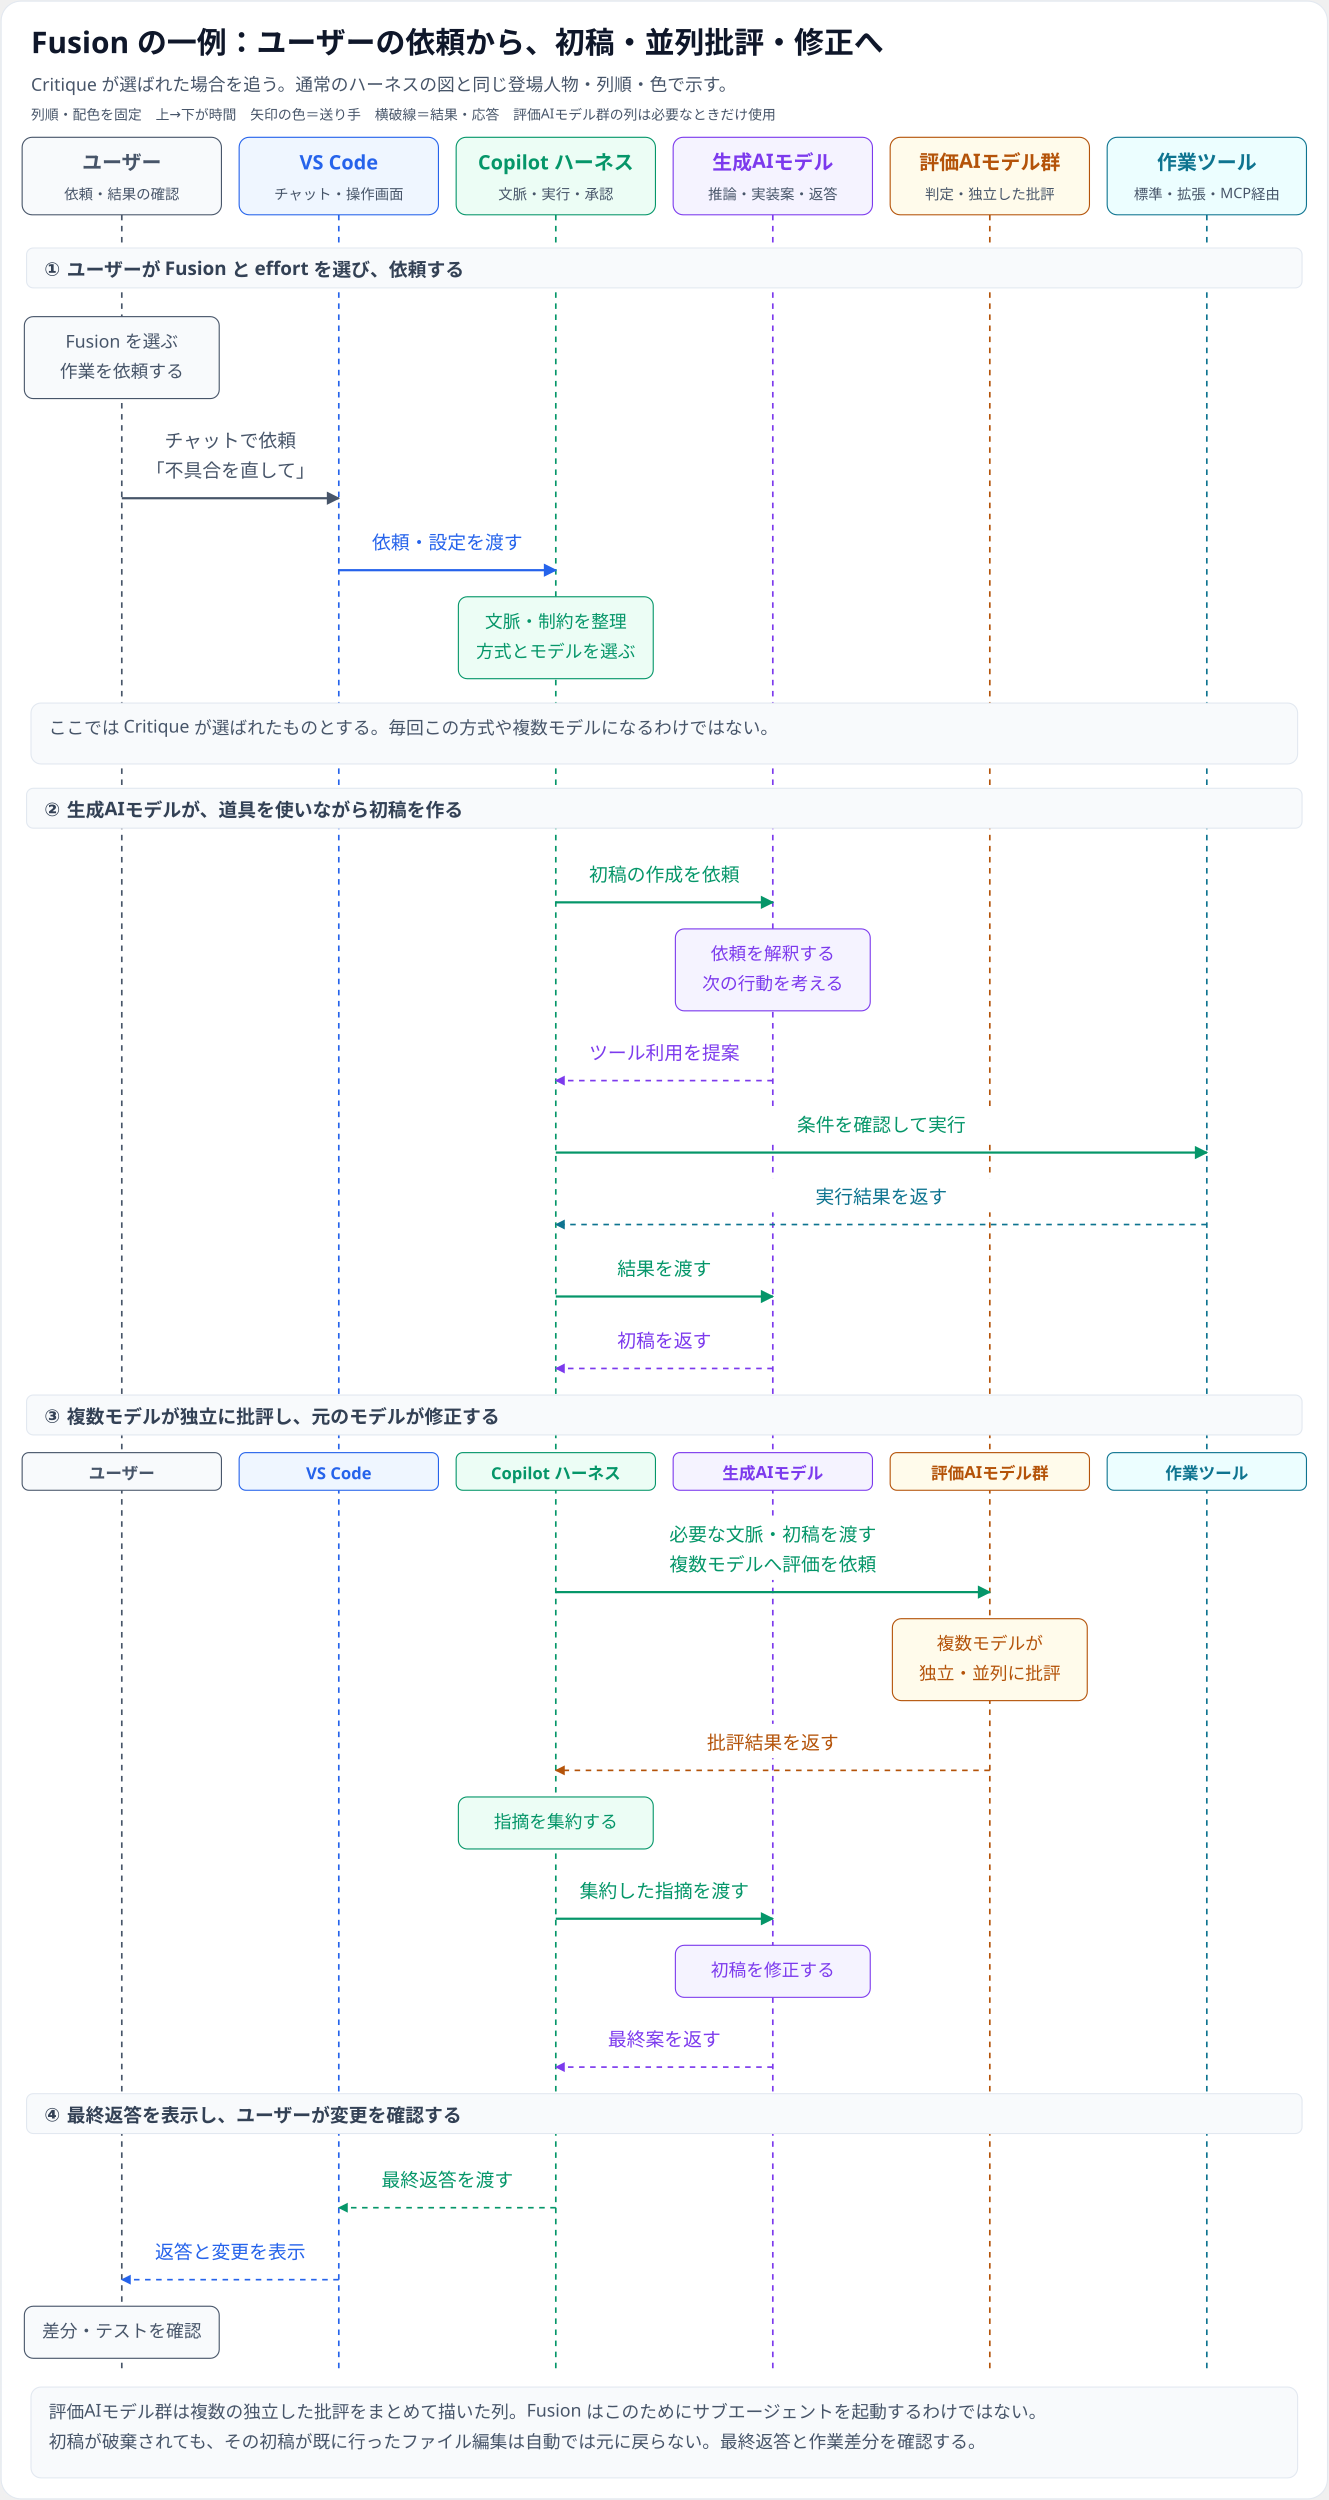
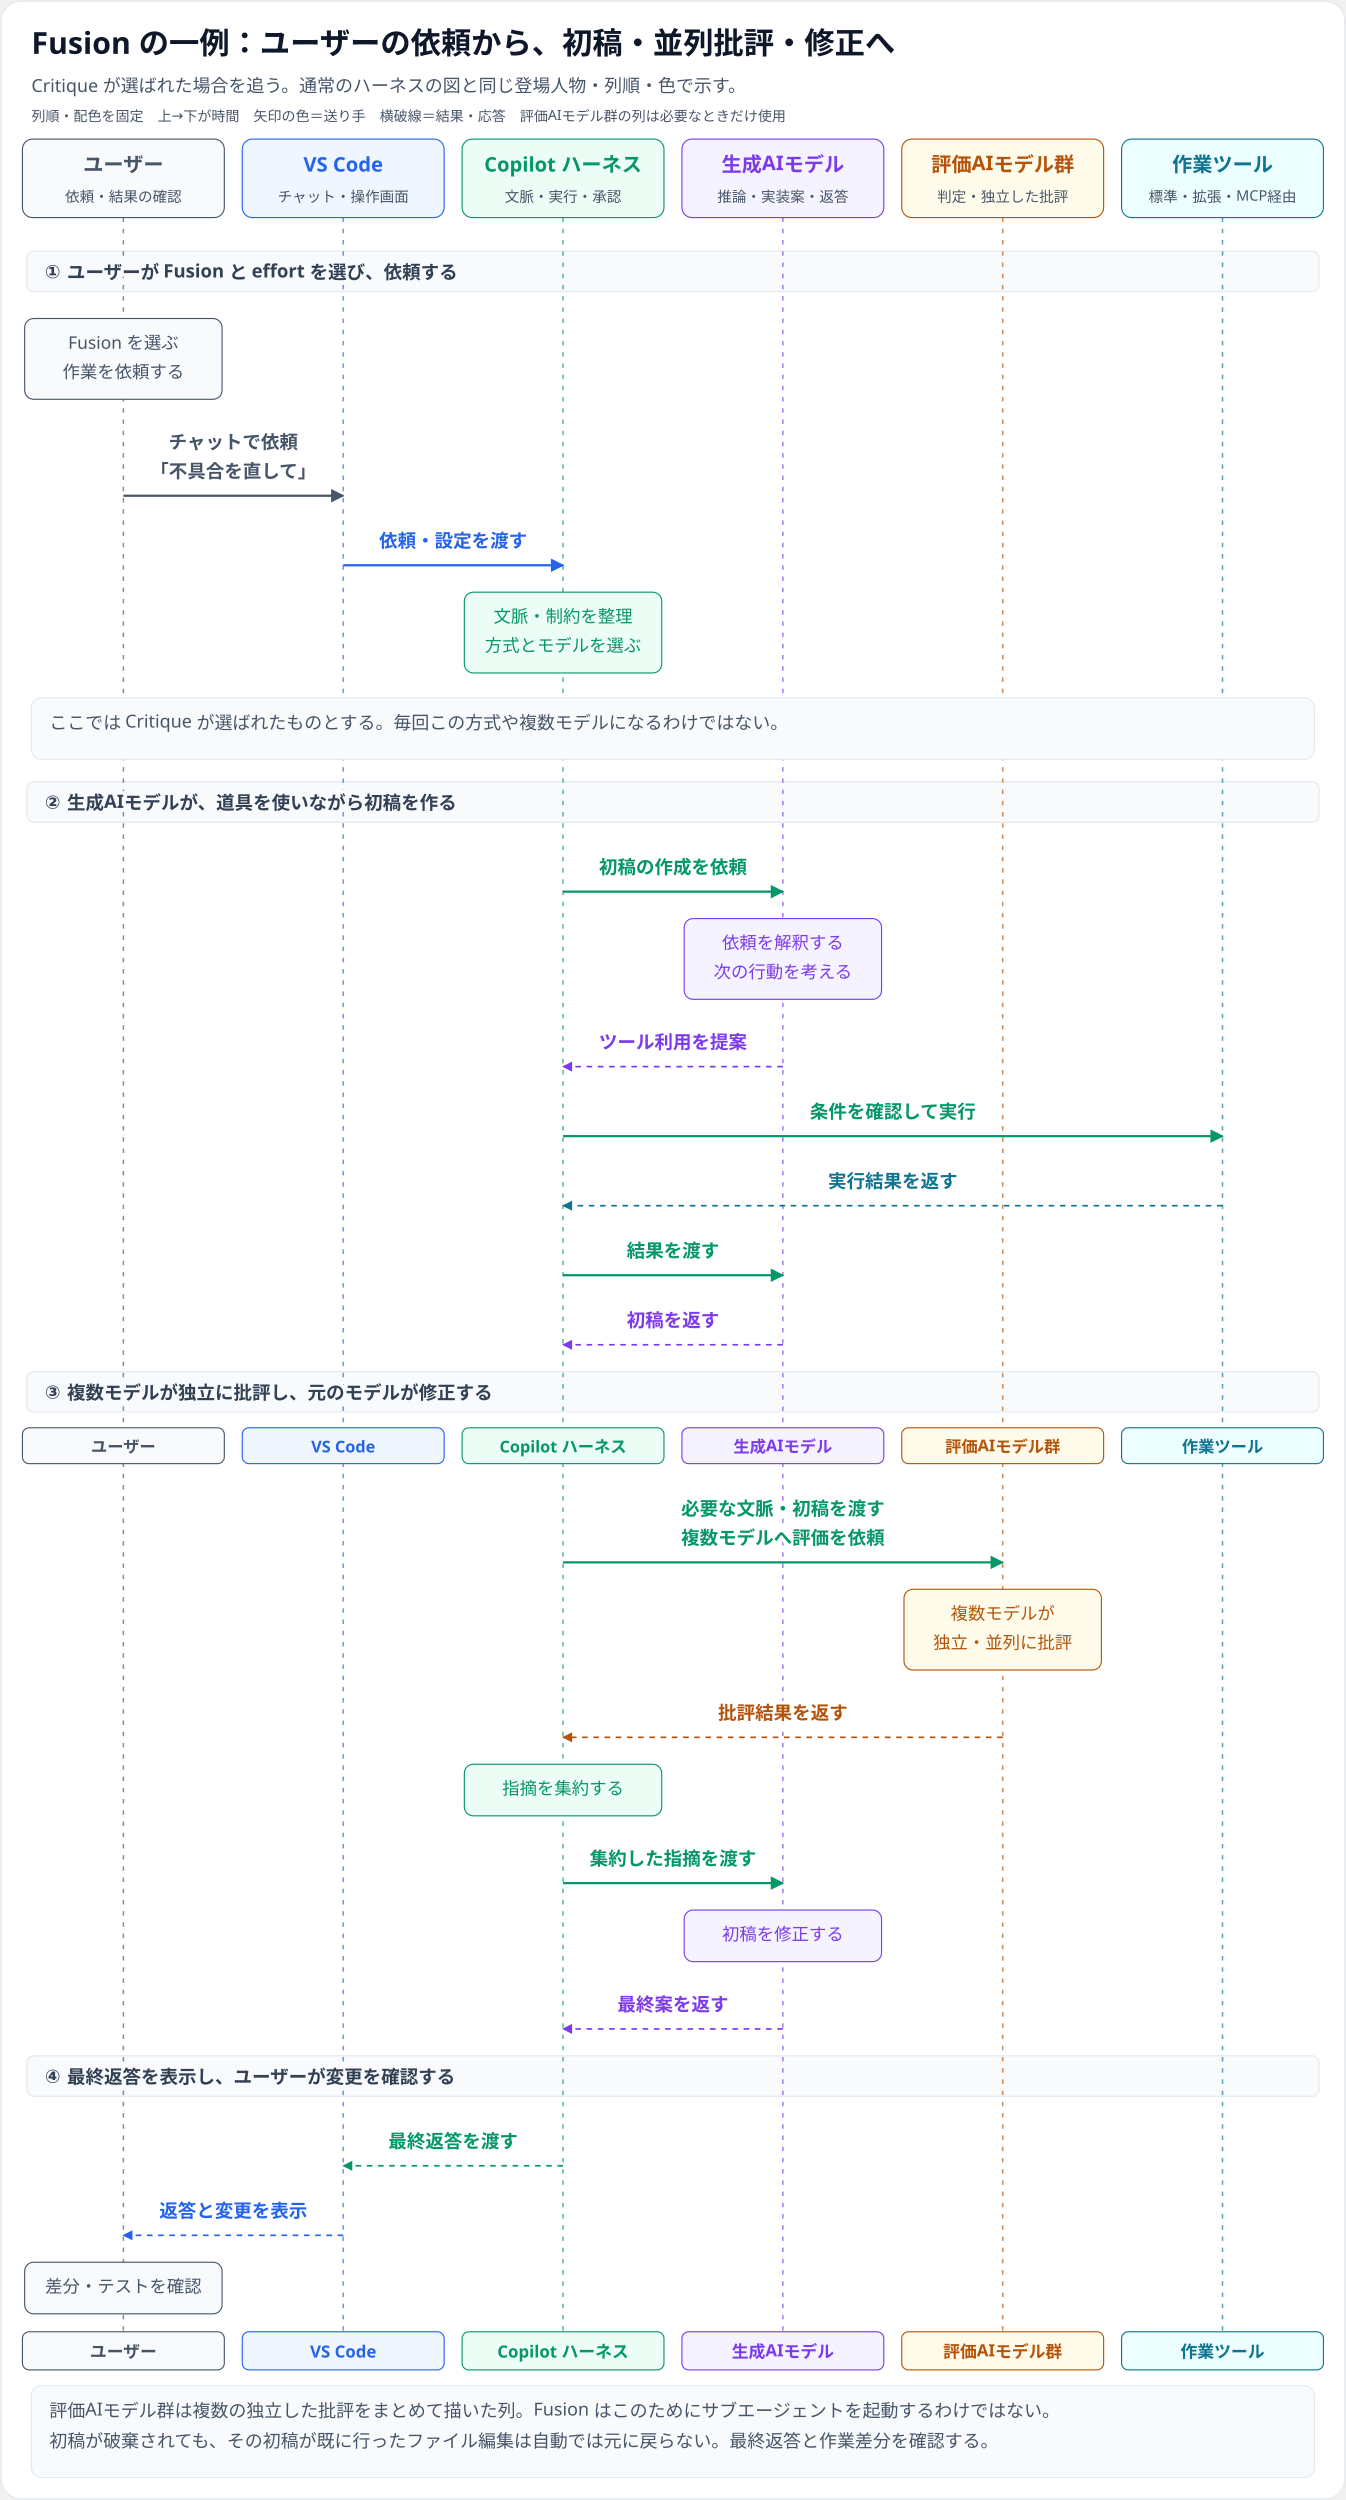
- <svg xmlns="http://www.w3.org/2000/svg" viewBox="0 0 1200 2258" role="img" aria-labelledby="title desc" font-family="'Noto Sans JP', 'Yu Gothic UI', Meiryo, sans-serif">
+ <svg xmlns="http://www.w3.org/2000/svg" viewBox="0 0 1200 2229" role="img" aria-labelledby="title desc" font-family="'Noto Sans JP', 'Yu Gothic UI', Meiryo, sans-serif">
  <defs>
    <marker id="arrow-user" viewBox="0 0 10 10" refX="9" refY="5" markerWidth="6" markerHeight="6" orient="auto">
      <path d="M0 0 L10 5 L0 10 Z" fill="#475569" />
    </marker>
    <marker id="arrow-ui" viewBox="0 0 10 10" refX="9" refY="5" markerWidth="6" markerHeight="6" orient="auto">
      <path d="M0 0 L10 5 L0 10 Z" fill="#2563eb" />
    </marker>
    <marker id="arrow-harness" viewBox="0 0 10 10" refX="9" refY="5" markerWidth="6" markerHeight="6" orient="auto">
      <path d="M0 0 L10 5 L0 10 Z" fill="#059669" />
    </marker>
    <marker id="arrow-model" viewBox="0 0 10 10" refX="9" refY="5" markerWidth="6" markerHeight="6" orient="auto">
      <path d="M0 0 L10 5 L0 10 Z" fill="#7c3aed" />
    </marker>
    <marker id="arrow-review" viewBox="0 0 10 10" refX="9" refY="5" markerWidth="6" markerHeight="6" orient="auto">
      <path d="M0 0 L10 5 L0 10 Z" fill="#b45309" />
    </marker>
    <marker id="arrow-tool" viewBox="0 0 10 10" refX="9" refY="5" markerWidth="6" markerHeight="6" orient="auto">
      <path d="M0 0 L10 5 L0 10 Z" fill="#0e7490" />
    </marker>
    <marker id="arrow-process" viewBox="0 0 10 10" refX="9" refY="5" markerWidth="6" markerHeight="6" orient="auto">
      <path d="M0 0 L10 5 L0 10 Z" fill="#64748b" />
    </marker>
    <marker id="arrow-sdk" viewBox="0 0 10 10" refX="9" refY="5" markerWidth="6" markerHeight="6" orient="auto">
      <path d="M0 0 L10 5 L0 10 Z" fill="#6366f1" />
    </marker>
  </defs>
-   <rect x="1" y="1" width="1198" height="2256" rx="18" fill="#fff" stroke="#e2e8f0" />
+   <rect x="1" y="1" width="1198" height="2227" rx="18" fill="#fff" stroke="#e2e8f0" />
  <text x="28" y="48" font-size="27" font-weight="700" fill="#0f172a" text-anchor="start">Fusion の一例：ユーザーの依頼から、初稿・並列批評・修正へ</text>
  <text x="28" y="82" font-size="16" font-weight="400" fill="#475569" text-anchor="start">Critique が選ばれた場合を追う。通常のハーネスの図と同じ登場人物・列順・色で示す。</text>
  <text x="28" y="108" font-size="12.5" font-weight="400" fill="#475569" text-anchor="start">列順・配色を固定　上→下が時間　矢印の色＝送り手　横破線＝結果・応答　評価AIモデル群の列は必要なときだけ使用</text>
+   <rect x="24" y="224" width="1152" height="36" rx="6" fill="#f8fafc" stroke="#e2e8f0" />
+   <rect x="24" y="697" width="1152" height="36" rx="6" fill="#f8fafc" stroke="#e2e8f0" />
+   <rect x="24" y="1223" width="1152" height="36" rx="6" fill="#f8fafc" stroke="#e2e8f0" />
+   <rect x="24" y="1833" width="1152" height="36" rx="6" fill="#f8fafc" stroke="#e2e8f0" />
  <g data-participant="user">
-     <line x1="110" y1="194" x2="110" y2="2144" stroke="#475569" stroke-width="1.5" stroke-dasharray="5 5" />
+     <line x1="110" y1="194" x2="110" y2="2079" stroke="#475569" stroke-width="1.4" stroke-dasharray="4 6" opacity="0.65" />
    <rect x="20" y="124" width="180" height="70" rx="9" fill="#f8fafc" stroke="#475569" />
    <text x="110" y="153" font-size="18" font-weight="700" fill="#475569" text-anchor="middle">ユーザー</text>
    <text x="110" y="180" font-size="13" font-weight="400" fill="#475569" text-anchor="middle">依頼・結果の確認</text>
  </g>
  <g data-participant="ui">
-     <line x1="306" y1="194" x2="306" y2="2144" stroke="#2563eb" stroke-width="1.5" stroke-dasharray="5 5" />
+     <line x1="306" y1="194" x2="306" y2="2079" stroke="#2563eb" stroke-width="1.4" stroke-dasharray="4 6" opacity="0.65" />
    <rect x="216" y="124" width="180" height="70" rx="9" fill="#eff6ff" stroke="#2563eb" />
    <text x="306" y="153" font-size="18" font-weight="700" fill="#2563eb" text-anchor="middle">VS Code</text>
    <text x="306" y="180" font-size="13" font-weight="400" fill="#475569" text-anchor="middle">チャット・操作画面</text>
  </g>
  <g data-participant="harness">
-     <line x1="502" y1="194" x2="502" y2="2144" stroke="#059669" stroke-width="1.5" stroke-dasharray="5 5" />
+     <line x1="502" y1="194" x2="502" y2="2079" stroke="#059669" stroke-width="1.4" stroke-dasharray="4 6" opacity="0.65" />
    <rect x="412" y="124" width="180" height="70" rx="9" fill="#ecfdf5" stroke="#059669" />
    <text x="502" y="153" font-size="18" font-weight="700" fill="#059669" text-anchor="middle">Copilot ハーネス</text>
    <text x="502" y="180" font-size="13" font-weight="400" fill="#475569" text-anchor="middle">文脈・実行・承認</text>
  </g>
  <g data-participant="model">
-     <line x1="698" y1="194" x2="698" y2="2144" stroke="#7c3aed" stroke-width="1.5" stroke-dasharray="5 5" />
+     <line x1="698" y1="194" x2="698" y2="2079" stroke="#7c3aed" stroke-width="1.4" stroke-dasharray="4 6" opacity="0.65" />
    <rect x="608" y="124" width="180" height="70" rx="9" fill="#f5f3ff" stroke="#7c3aed" />
    <text x="698" y="153" font-size="18" font-weight="700" fill="#7c3aed" text-anchor="middle">生成AIモデル</text>
    <text x="698" y="180" font-size="13" font-weight="400" fill="#475569" text-anchor="middle">推論・実装案・返答</text>
  </g>
  <g data-participant="review">
-     <line x1="894" y1="194" x2="894" y2="2144" stroke="#b45309" stroke-width="1.5" stroke-dasharray="5 5" />
+     <line x1="894" y1="194" x2="894" y2="2079" stroke="#b45309" stroke-width="1.4" stroke-dasharray="4 6" opacity="0.65" />
    <rect x="804" y="124" width="180" height="70" rx="9" fill="#fffbeb" stroke="#b45309" />
    <text x="894" y="153" font-size="18" font-weight="700" fill="#b45309" text-anchor="middle">評価AIモデル群</text>
    <text x="894" y="180" font-size="13" font-weight="400" fill="#475569" text-anchor="middle">判定・独立した批評</text>
  </g>
  <g data-participant="tool">
-     <line x1="1090" y1="194" x2="1090" y2="2144" stroke="#0e7490" stroke-width="1.5" stroke-dasharray="5 5" />
+     <line x1="1090" y1="194" x2="1090" y2="2079" stroke="#0e7490" stroke-width="1.4" stroke-dasharray="4 6" opacity="0.65" />
    <rect x="1000" y="124" width="180" height="70" rx="9" fill="#ecfeff" stroke="#0e7490" />
    <text x="1090" y="153" font-size="18" font-weight="700" fill="#0e7490" text-anchor="middle">作業ツール</text>
    <text x="1090" y="180" font-size="13" font-weight="400" fill="#475569" text-anchor="middle">標準・拡張・MCP経由</text>
  </g>
-   <rect x="24" y="224" width="1152" height="36" rx="6" fill="#f8fafc" stroke="#e2e8f0" />
-   <text x="40" y="249" font-size="17" font-weight="700" fill="#334155" text-anchor="start">① ユーザーが Fusion と effort を選び、依頼する</text>
-   <rect x="22" y="286" width="176" height="74" rx="8" fill="#f8fafc" stroke="#475569" />
-   <text x="110" y="314" font-size="16" font-weight="500" fill="#475569" text-anchor="middle">Fusion を選ぶ</text>
-   <text x="110" y="341" font-size="16" font-weight="500" fill="#475569" text-anchor="middle">作業を依頼する</text>
-   <rect x="118" y="381" width="180" height="58" rx="4" fill="#fff" stroke="none" />
-   <text x="208" y="404" font-size="17" font-weight="500" fill="#475569" text-anchor="middle">チャットで依頼</text>
-   <text x="208" y="431" font-size="17" font-weight="500" fill="#475569" text-anchor="middle">「不具合を直して」</text>
-   <line x1="110" y1="450" x2="306" y2="450" stroke="#475569" stroke-width="2" marker-end="url(#arrow-user)" />
-   <rect x="314" y="473" width="180" height="31" rx="4" fill="#fff" stroke="none" />
-   <text x="404" y="496" font-size="17" font-weight="500" fill="#2563eb" text-anchor="middle">依頼・設定を渡す</text>
-   <line x1="306" y1="515" x2="502" y2="515" stroke="#2563eb" stroke-width="2" marker-end="url(#arrow-ui)" />
-   <rect x="414" y="539" width="176" height="74" rx="8" fill="#ecfdf5" stroke="#059669" />
-   <text x="502" y="567" font-size="16" font-weight="500" fill="#059669" text-anchor="middle">文脈・制約を整理</text>
-   <text x="502" y="594" font-size="16" font-weight="500" fill="#059669" text-anchor="middle">方式とモデルを選ぶ</text>
-   <rect x="28" y="635" width="1144" height="55" rx="9" fill="#f8fafc" stroke="#e2e8f0" />
-   <text x="44" y="663" font-size="16" font-weight="400" fill="#475569" text-anchor="start">ここでは Critique が選ばれたものとする。毎回この方式や複数モデルになるわけではない。</text>
-   <rect x="24" y="712" width="1152" height="36" rx="6" fill="#f8fafc" stroke="#e2e8f0" />
-   <text x="40" y="737" font-size="17" font-weight="700" fill="#334155" text-anchor="start">② 生成AIモデルが、道具を使いながら初稿を作る</text>
-   <rect x="510" y="773" width="180" height="31" rx="4" fill="#fff" stroke="none" />
-   <text x="600" y="796" font-size="17" font-weight="500" fill="#059669" text-anchor="middle">初稿の作成を依頼</text>
-   <line x1="502" y1="815" x2="698" y2="815" stroke="#059669" stroke-width="2" marker-end="url(#arrow-harness)" />
-   <rect x="610" y="839" width="176" height="74" rx="8" fill="#f5f3ff" stroke="#7c3aed" />
-   <text x="698" y="867" font-size="16" font-weight="500" fill="#7c3aed" text-anchor="middle">依頼を解釈する</text>
-   <text x="698" y="894" font-size="16" font-weight="500" fill="#7c3aed" text-anchor="middle">次の行動を考える</text>
-   <rect x="510" y="934" width="180" height="31" rx="4" fill="#fff" stroke="none" />
-   <text x="600" y="957" font-size="17" font-weight="500" fill="#7c3aed" text-anchor="middle">ツール利用を提案</text>
-   <line x1="698" y1="976" x2="502" y2="976" stroke="#7c3aed" stroke-width="1.5" stroke-dasharray="5 5" marker-end="url(#arrow-model)" />
-   <rect x="510" y="999" width="572" height="31" rx="4" fill="#fff" stroke="none" />
-   <text x="796" y="1022" font-size="17" font-weight="500" fill="#059669" text-anchor="middle">条件を確認して実行</text>
-   <line x1="502" y1="1041" x2="1090" y2="1041" stroke="#059669" stroke-width="2" marker-end="url(#arrow-harness)" />
-   <rect x="510" y="1064" width="572" height="31" rx="4" fill="#fff" stroke="none" />
-   <text x="796" y="1087" font-size="17" font-weight="500" fill="#0e7490" text-anchor="middle">実行結果を返す</text>
-   <line x1="1090" y1="1106" x2="502" y2="1106" stroke="#0e7490" stroke-width="1.5" stroke-dasharray="5 5" marker-end="url(#arrow-tool)" />
-   <rect x="510" y="1129" width="180" height="31" rx="4" fill="#fff" stroke="none" />
-   <text x="600" y="1152" font-size="17" font-weight="500" fill="#059669" text-anchor="middle">結果を渡す</text>
-   <line x1="502" y1="1171" x2="698" y2="1171" stroke="#059669" stroke-width="2" marker-end="url(#arrow-harness)" />
-   <rect x="510" y="1194" width="180" height="31" rx="4" fill="#fff" stroke="none" />
-   <text x="600" y="1217" font-size="17" font-weight="500" fill="#7c3aed" text-anchor="middle">初稿を返す</text>
-   <line x1="698" y1="1236" x2="502" y2="1236" stroke="#7c3aed" stroke-width="1.5" stroke-dasharray="5 5" marker-end="url(#arrow-model)" />
-   <rect x="24" y="1260" width="1152" height="36" rx="6" fill="#f8fafc" stroke="#e2e8f0" />
-   <text x="40" y="1285" font-size="17" font-weight="700" fill="#334155" text-anchor="start">③ 複数モデルが独立に批評し、元のモデルが修正する</text>
-   <rect x="20" y="1312" width="180" height="34" rx="6" fill="#f8fafc" stroke="#475569" />
-   <text x="110" y="1336" font-size="15" font-weight="700" fill="#475569" text-anchor="middle">ユーザー</text>
-   <rect x="216" y="1312" width="180" height="34" rx="6" fill="#eff6ff" stroke="#2563eb" />
-   <text x="306" y="1336" font-size="15" font-weight="700" fill="#2563eb" text-anchor="middle">VS Code</text>
-   <rect x="412" y="1312" width="180" height="34" rx="6" fill="#ecfdf5" stroke="#059669" />
-   <text x="502" y="1336" font-size="15" font-weight="700" fill="#059669" text-anchor="middle">Copilot ハーネス</text>
-   <rect x="608" y="1312" width="180" height="34" rx="6" fill="#f5f3ff" stroke="#7c3aed" />
-   <text x="698" y="1336" font-size="15" font-weight="700" fill="#7c3aed" text-anchor="middle">生成AIモデル</text>
-   <rect x="804" y="1312" width="180" height="34" rx="6" fill="#fffbeb" stroke="#b45309" />
-   <text x="894" y="1336" font-size="15" font-weight="700" fill="#b45309" text-anchor="middle">評価AIモデル群</text>
-   <rect x="1000" y="1312" width="180" height="34" rx="6" fill="#ecfeff" stroke="#0e7490" />
-   <text x="1090" y="1336" font-size="15" font-weight="700" fill="#0e7490" text-anchor="middle">作業ツール</text>
-   <rect x="510" y="1369" width="376" height="58" rx="4" fill="#fff" stroke="none" />
-   <text x="698" y="1392" font-size="17" font-weight="500" fill="#059669" text-anchor="middle">必要な文脈・初稿を渡す</text>
-   <text x="698" y="1419" font-size="17" font-weight="500" fill="#059669" text-anchor="middle">複数モデルへ評価を依頼</text>
-   <line x1="502" y1="1438" x2="894" y2="1438" stroke="#059669" stroke-width="2" marker-end="url(#arrow-harness)" />
-   <rect x="806" y="1462" width="176" height="74" rx="8" fill="#fffbeb" stroke="#b45309" />
-   <text x="894" y="1490" font-size="16" font-weight="500" fill="#b45309" text-anchor="middle">複数モデルが</text>
-   <text x="894" y="1517" font-size="16" font-weight="500" fill="#b45309" text-anchor="middle">独立・並列に批評</text>
-   <rect x="510" y="1557" width="376" height="31" rx="4" fill="#fff" stroke="none" />
-   <text x="698" y="1580" font-size="17" font-weight="500" fill="#b45309" text-anchor="middle">批評結果を返す</text>
-   <line x1="894" y1="1599" x2="502" y2="1599" stroke="#b45309" stroke-width="1.5" stroke-dasharray="5 5" marker-end="url(#arrow-review)" />
-   <rect x="414" y="1623" width="176" height="47" rx="8" fill="#ecfdf5" stroke="#059669" />
-   <text x="502" y="1651" font-size="16" font-weight="500" fill="#059669" text-anchor="middle">指摘を集約する</text>
-   <rect x="510" y="1691" width="180" height="31" rx="4" fill="#fff" stroke="none" />
-   <text x="600" y="1714" font-size="17" font-weight="500" fill="#059669" text-anchor="middle">集約した指摘を渡す</text>
-   <line x1="502" y1="1733" x2="698" y2="1733" stroke="#059669" stroke-width="2" marker-end="url(#arrow-harness)" />
-   <rect x="610" y="1757" width="176" height="47" rx="8" fill="#f5f3ff" stroke="#7c3aed" />
-   <text x="698" y="1785" font-size="16" font-weight="500" fill="#7c3aed" text-anchor="middle">初稿を修正する</text>
-   <rect x="510" y="1825" width="180" height="31" rx="4" fill="#fff" stroke="none" />
-   <text x="600" y="1848" font-size="17" font-weight="500" fill="#7c3aed" text-anchor="middle">最終案を返す</text>
-   <line x1="698" y1="1867" x2="502" y2="1867" stroke="#7c3aed" stroke-width="1.5" stroke-dasharray="5 5" marker-end="url(#arrow-model)" />
-   <rect x="24" y="1891" width="1152" height="36" rx="6" fill="#f8fafc" stroke="#e2e8f0" />
-   <text x="40" y="1916" font-size="17" font-weight="700" fill="#334155" text-anchor="start">④ 最終返答を表示し、ユーザーが変更を確認する</text>
-   <rect x="314" y="1952" width="180" height="31" rx="4" fill="#fff" stroke="none" />
-   <text x="404" y="1975" font-size="17" font-weight="500" fill="#059669" text-anchor="middle">最終返答を渡す</text>
-   <line x1="502" y1="1994" x2="306" y2="1994" stroke="#059669" stroke-width="1.5" stroke-dasharray="5 5" marker-end="url(#arrow-harness)" />
-   <rect x="118" y="2017" width="180" height="31" rx="4" fill="#fff" stroke="none" />
-   <text x="208" y="2040" font-size="17" font-weight="500" fill="#2563eb" text-anchor="middle">返答と変更を表示</text>
-   <line x1="306" y1="2059" x2="110" y2="2059" stroke="#2563eb" stroke-width="1.5" stroke-dasharray="5 5" marker-end="url(#arrow-ui)" />
-   <rect x="22" y="2083" width="176" height="47" rx="8" fill="#f8fafc" stroke="#475569" />
-   <text x="110" y="2111" font-size="16" font-weight="500" fill="#475569" text-anchor="middle">差分・テストを確認</text>
-   <rect x="28" y="2156" width="1144" height="82" rx="9" fill="#f8fafc" stroke="#e2e8f0" />
-   <text x="44" y="2184" font-size="16" font-weight="400" fill="#475569" text-anchor="start">評価AIモデル群は複数の独立した批評をまとめて描いた列。Fusion はこのためにサブエージェントを起動するわけではない。</text>
-   <text x="44" y="2211" font-size="16" font-weight="400" fill="#475569" text-anchor="start">初稿が破棄されても、その初稿が既に行ったファイル編集は自動では元に戻らない。最終返答と作業差分を確認する。</text>
+   <rect x="20" y="2079" width="180" height="34" rx="6" fill="#f8fafc" stroke="#475569" />
+   <text x="110" y="2102" font-size="15" font-weight="700" fill="#475569" text-anchor="middle">ユーザー</text>
+   <rect x="216" y="2079" width="180" height="34" rx="6" fill="#eff6ff" stroke="#2563eb" />
+   <text x="306" y="2102" font-size="15" font-weight="700" fill="#2563eb" text-anchor="middle">VS Code</text>
+   <rect x="412" y="2079" width="180" height="34" rx="6" fill="#ecfdf5" stroke="#059669" />
+   <text x="502" y="2102" font-size="15" font-weight="700" fill="#059669" text-anchor="middle">Copilot ハーネス</text>
+   <rect x="608" y="2079" width="180" height="34" rx="6" fill="#f5f3ff" stroke="#7c3aed" />
+   <text x="698" y="2102" font-size="15" font-weight="700" fill="#7c3aed" text-anchor="middle">生成AIモデル</text>
+   <rect x="804" y="2079" width="180" height="34" rx="6" fill="#fffbeb" stroke="#b45309" />
+   <text x="894" y="2102" font-size="15" font-weight="700" fill="#b45309" text-anchor="middle">評価AIモデル群</text>
+   <rect x="1000" y="2079" width="180" height="34" rx="6" fill="#ecfeff" stroke="#0e7490" />
+   <text x="1090" y="2102" font-size="15" font-weight="700" fill="#0e7490" text-anchor="middle">作業ツール</text>
+   <text x="40" y="248" font-size="16.5" font-weight="700" text-anchor="start" fill="none" stroke="#f8fafc" stroke-width="6.5" stroke-linejoin="round" stroke-linecap="round">① ユーザーが Fusion と effort を選び、依頼する</text>
+   <text x="40" y="248" font-size="16.5" font-weight="700" fill="#334155" text-anchor="start">① ユーザーが Fusion と effort を選び、依頼する</text>
+   <rect x="22" y="284" width="176" height="72" rx="8" fill="#f8fafc" stroke="#475569" />
+   <text x="110" y="311" font-size="15.5" font-weight="500" fill="#475569" text-anchor="middle">Fusion を選ぶ</text>
+   <text x="110" y="337" font-size="15.5" font-weight="500" fill="#475569" text-anchor="middle">作業を依頼する</text>
+   <text x="208" y="400" font-size="16.5" font-weight="600" fill="#475569" text-anchor="middle">チャットで依頼</text>
+   <text x="208" y="426" font-size="16.5" font-weight="600" fill="#475569" text-anchor="middle">「不具合を直して」</text>
+   <line x1="110" y1="442" x2="306" y2="442" stroke="#475569" stroke-width="2" marker-end="url(#arrow-user)" />
+   <text x="404" y="488" font-size="16.5" font-weight="600" fill="#2563eb" text-anchor="middle">依頼・設定を渡す</text>
+   <line x1="306" y1="504" x2="502" y2="504" stroke="#2563eb" stroke-width="2" marker-end="url(#arrow-ui)" />
+   <rect x="414" y="528" width="176" height="72" rx="8" fill="#ecfdf5" stroke="#059669" />
+   <text x="502" y="555" font-size="15.5" font-weight="500" fill="#059669" text-anchor="middle">文脈・制約を整理</text>
+   <text x="502" y="581" font-size="15.5" font-weight="500" fill="#059669" text-anchor="middle">方式とモデルを選ぶ</text>
+   <rect x="28" y="622" width="1144" height="55" rx="9" fill="#f8fafc" stroke="#e2e8f0" />
+   <text x="44" y="650" font-size="16" font-weight="400" fill="#475569" text-anchor="start">ここでは Critique が選ばれたものとする。毎回この方式や複数モデルになるわけではない。</text>
+   <text x="40" y="721" font-size="16.5" font-weight="700" text-anchor="start" fill="none" stroke="#f8fafc" stroke-width="6.5" stroke-linejoin="round" stroke-linecap="round">② 生成AIモデルが、道具を使いながら初稿を作る</text>
+   <text x="40" y="721" font-size="16.5" font-weight="700" fill="#334155" text-anchor="start">② 生成AIモデルが、道具を使いながら初稿を作る</text>
+   <text x="600" y="779" font-size="16.5" font-weight="600" fill="#059669" text-anchor="middle">初稿の作成を依頼</text>
+   <line x1="502" y1="795" x2="698" y2="795" stroke="#059669" stroke-width="2" marker-end="url(#arrow-harness)" />
+   <rect x="610" y="819" width="176" height="72" rx="8" fill="#f5f3ff" stroke="#7c3aed" />
+   <text x="698" y="846" font-size="15.5" font-weight="500" fill="#7c3aed" text-anchor="middle">依頼を解釈する</text>
+   <text x="698" y="872" font-size="15.5" font-weight="500" fill="#7c3aed" text-anchor="middle">次の行動を考える</text>
+   <text x="600" y="935" font-size="16.5" font-weight="600" fill="#7c3aed" text-anchor="middle">ツール利用を提案</text>
+   <line x1="698" y1="951" x2="502" y2="951" stroke="#7c3aed" stroke-width="1.5" stroke-dasharray="5 5" marker-end="url(#arrow-model)" />
+   <text x="796" y="997" font-size="16.5" font-weight="600" fill="#059669" text-anchor="middle">条件を確認して実行</text>
+   <line x1="502" y1="1013" x2="1090" y2="1013" stroke="#059669" stroke-width="2" marker-end="url(#arrow-harness)" />
+   <text x="796" y="1059" font-size="16.5" font-weight="600" fill="#0e7490" text-anchor="middle">実行結果を返す</text>
+   <line x1="1090" y1="1075" x2="502" y2="1075" stroke="#0e7490" stroke-width="1.5" stroke-dasharray="5 5" marker-end="url(#arrow-tool)" />
+   <text x="600" y="1121" font-size="16.5" font-weight="600" fill="#059669" text-anchor="middle">結果を渡す</text>
+   <line x1="502" y1="1137" x2="698" y2="1137" stroke="#059669" stroke-width="2" marker-end="url(#arrow-harness)" />
+   <text x="600" y="1183" font-size="16.5" font-weight="600" fill="#7c3aed" text-anchor="middle">初稿を返す</text>
+   <line x1="698" y1="1199" x2="502" y2="1199" stroke="#7c3aed" stroke-width="1.5" stroke-dasharray="5 5" marker-end="url(#arrow-model)" />
+   <text x="40" y="1247" font-size="16.5" font-weight="700" text-anchor="start" fill="none" stroke="#f8fafc" stroke-width="6.5" stroke-linejoin="round" stroke-linecap="round">③ 複数モデルが独立に批評し、元のモデルが修正する</text>
+   <text x="40" y="1247" font-size="16.5" font-weight="700" fill="#334155" text-anchor="start">③ 複数モデルが独立に批評し、元のモデルが修正する</text>
+   <rect x="20" y="1273" width="180" height="32" rx="6" fill="#f8fafc" stroke="#475569" />
+   <text x="110" y="1295" font-size="14.5" font-weight="700" fill="#475569" text-anchor="middle">ユーザー</text>
+   <rect x="216" y="1273" width="180" height="32" rx="6" fill="#eff6ff" stroke="#2563eb" />
+   <text x="306" y="1295" font-size="14.5" font-weight="700" fill="#2563eb" text-anchor="middle">VS Code</text>
+   <rect x="412" y="1273" width="180" height="32" rx="6" fill="#ecfdf5" stroke="#059669" />
+   <text x="502" y="1295" font-size="14.5" font-weight="700" fill="#059669" text-anchor="middle">Copilot ハーネス</text>
+   <rect x="608" y="1273" width="180" height="32" rx="6" fill="#f5f3ff" stroke="#7c3aed" />
+   <text x="698" y="1295" font-size="14.5" font-weight="700" fill="#7c3aed" text-anchor="middle">生成AIモデル</text>
+   <rect x="804" y="1273" width="180" height="32" rx="6" fill="#fffbeb" stroke="#b45309" />
+   <text x="894" y="1295" font-size="14.5" font-weight="700" fill="#b45309" text-anchor="middle">評価AIモデル群</text>
+   <rect x="1000" y="1273" width="180" height="32" rx="6" fill="#ecfeff" stroke="#0e7490" />
+   <text x="1090" y="1295" font-size="14.5" font-weight="700" fill="#0e7490" text-anchor="middle">作業ツール</text>
+   <text x="698" y="1351" font-size="16.5" font-weight="600" text-anchor="middle" fill="none" stroke="#ffffff" stroke-width="6.5" stroke-linejoin="round" stroke-linecap="round">必要な文脈・初稿を渡す</text>
+   <text x="698" y="1351" font-size="16.5" font-weight="600" fill="#059669" text-anchor="middle">必要な文脈・初稿を渡す</text>
+   <text x="698" y="1377" font-size="16.5" font-weight="600" text-anchor="middle" fill="none" stroke="#ffffff" stroke-width="6.5" stroke-linejoin="round" stroke-linecap="round">複数モデルへ評価を依頼</text>
+   <text x="698" y="1377" font-size="16.5" font-weight="600" fill="#059669" text-anchor="middle">複数モデルへ評価を依頼</text>
+   <line x1="502" y1="1393" x2="894" y2="1393" stroke="#059669" stroke-width="2" marker-end="url(#arrow-harness)" />
+   <rect x="806" y="1417" width="176" height="72" rx="8" fill="#fffbeb" stroke="#b45309" />
+   <text x="894" y="1444" font-size="15.5" font-weight="500" fill="#b45309" text-anchor="middle">複数モデルが</text>
+   <text x="894" y="1470" font-size="15.5" font-weight="500" fill="#b45309" text-anchor="middle">独立・並列に批評</text>
+   <text x="698" y="1533" font-size="16.5" font-weight="600" text-anchor="middle" fill="none" stroke="#ffffff" stroke-width="6.5" stroke-linejoin="round" stroke-linecap="round">批評結果を返す</text>
+   <text x="698" y="1533" font-size="16.5" font-weight="600" fill="#b45309" text-anchor="middle">批評結果を返す</text>
+   <line x1="894" y1="1549" x2="502" y2="1549" stroke="#b45309" stroke-width="1.5" stroke-dasharray="5 5" marker-end="url(#arrow-review)" />
+   <rect x="414" y="1573" width="176" height="46" rx="8" fill="#ecfdf5" stroke="#059669" />
+   <text x="502" y="1600" font-size="15.5" font-weight="500" fill="#059669" text-anchor="middle">指摘を集約する</text>
+   <text x="600" y="1663" font-size="16.5" font-weight="600" fill="#059669" text-anchor="middle">集約した指摘を渡す</text>
+   <line x1="502" y1="1679" x2="698" y2="1679" stroke="#059669" stroke-width="2" marker-end="url(#arrow-harness)" />
+   <rect x="610" y="1703" width="176" height="46" rx="8" fill="#f5f3ff" stroke="#7c3aed" />
+   <text x="698" y="1730" font-size="15.5" font-weight="500" fill="#7c3aed" text-anchor="middle">初稿を修正する</text>
+   <text x="600" y="1793" font-size="16.5" font-weight="600" fill="#7c3aed" text-anchor="middle">最終案を返す</text>
+   <line x1="698" y1="1809" x2="502" y2="1809" stroke="#7c3aed" stroke-width="1.5" stroke-dasharray="5 5" marker-end="url(#arrow-model)" />
+   <text x="40" y="1857" font-size="16.5" font-weight="700" text-anchor="start" fill="none" stroke="#f8fafc" stroke-width="6.5" stroke-linejoin="round" stroke-linecap="round">④ 最終返答を表示し、ユーザーが変更を確認する</text>
+   <text x="40" y="1857" font-size="16.5" font-weight="700" fill="#334155" text-anchor="start">④ 最終返答を表示し、ユーザーが変更を確認する</text>
+   <text x="404" y="1915" font-size="16.5" font-weight="600" fill="#059669" text-anchor="middle">最終返答を渡す</text>
+   <line x1="502" y1="1931" x2="306" y2="1931" stroke="#059669" stroke-width="1.5" stroke-dasharray="5 5" marker-end="url(#arrow-harness)" />
+   <text x="208" y="1977" font-size="16.5" font-weight="600" fill="#2563eb" text-anchor="middle">返答と変更を表示</text>
+   <line x1="306" y1="1993" x2="110" y2="1993" stroke="#2563eb" stroke-width="1.5" stroke-dasharray="5 5" marker-end="url(#arrow-ui)" />
+   <rect x="22" y="2017" width="176" height="46" rx="8" fill="#f8fafc" stroke="#475569" />
+   <text x="110" y="2044" font-size="15.5" font-weight="500" fill="#475569" text-anchor="middle">差分・テストを確認</text>
+   <rect x="28" y="2127" width="1144" height="82" rx="9" fill="#f8fafc" stroke="#e2e8f0" />
+   <text x="44" y="2155" font-size="16" font-weight="400" fill="#475569" text-anchor="start">評価AIモデル群は複数の独立した批評をまとめて描いた列。Fusion はこのためにサブエージェントを起動するわけではない。</text>
+   <text x="44" y="2182" font-size="16" font-weight="400" fill="#475569" text-anchor="start">初稿が破棄されても、その初稿が既に行ったファイル編集は自動では元に戻らない。最終返答と作業差分を確認する。</text>
</svg>
